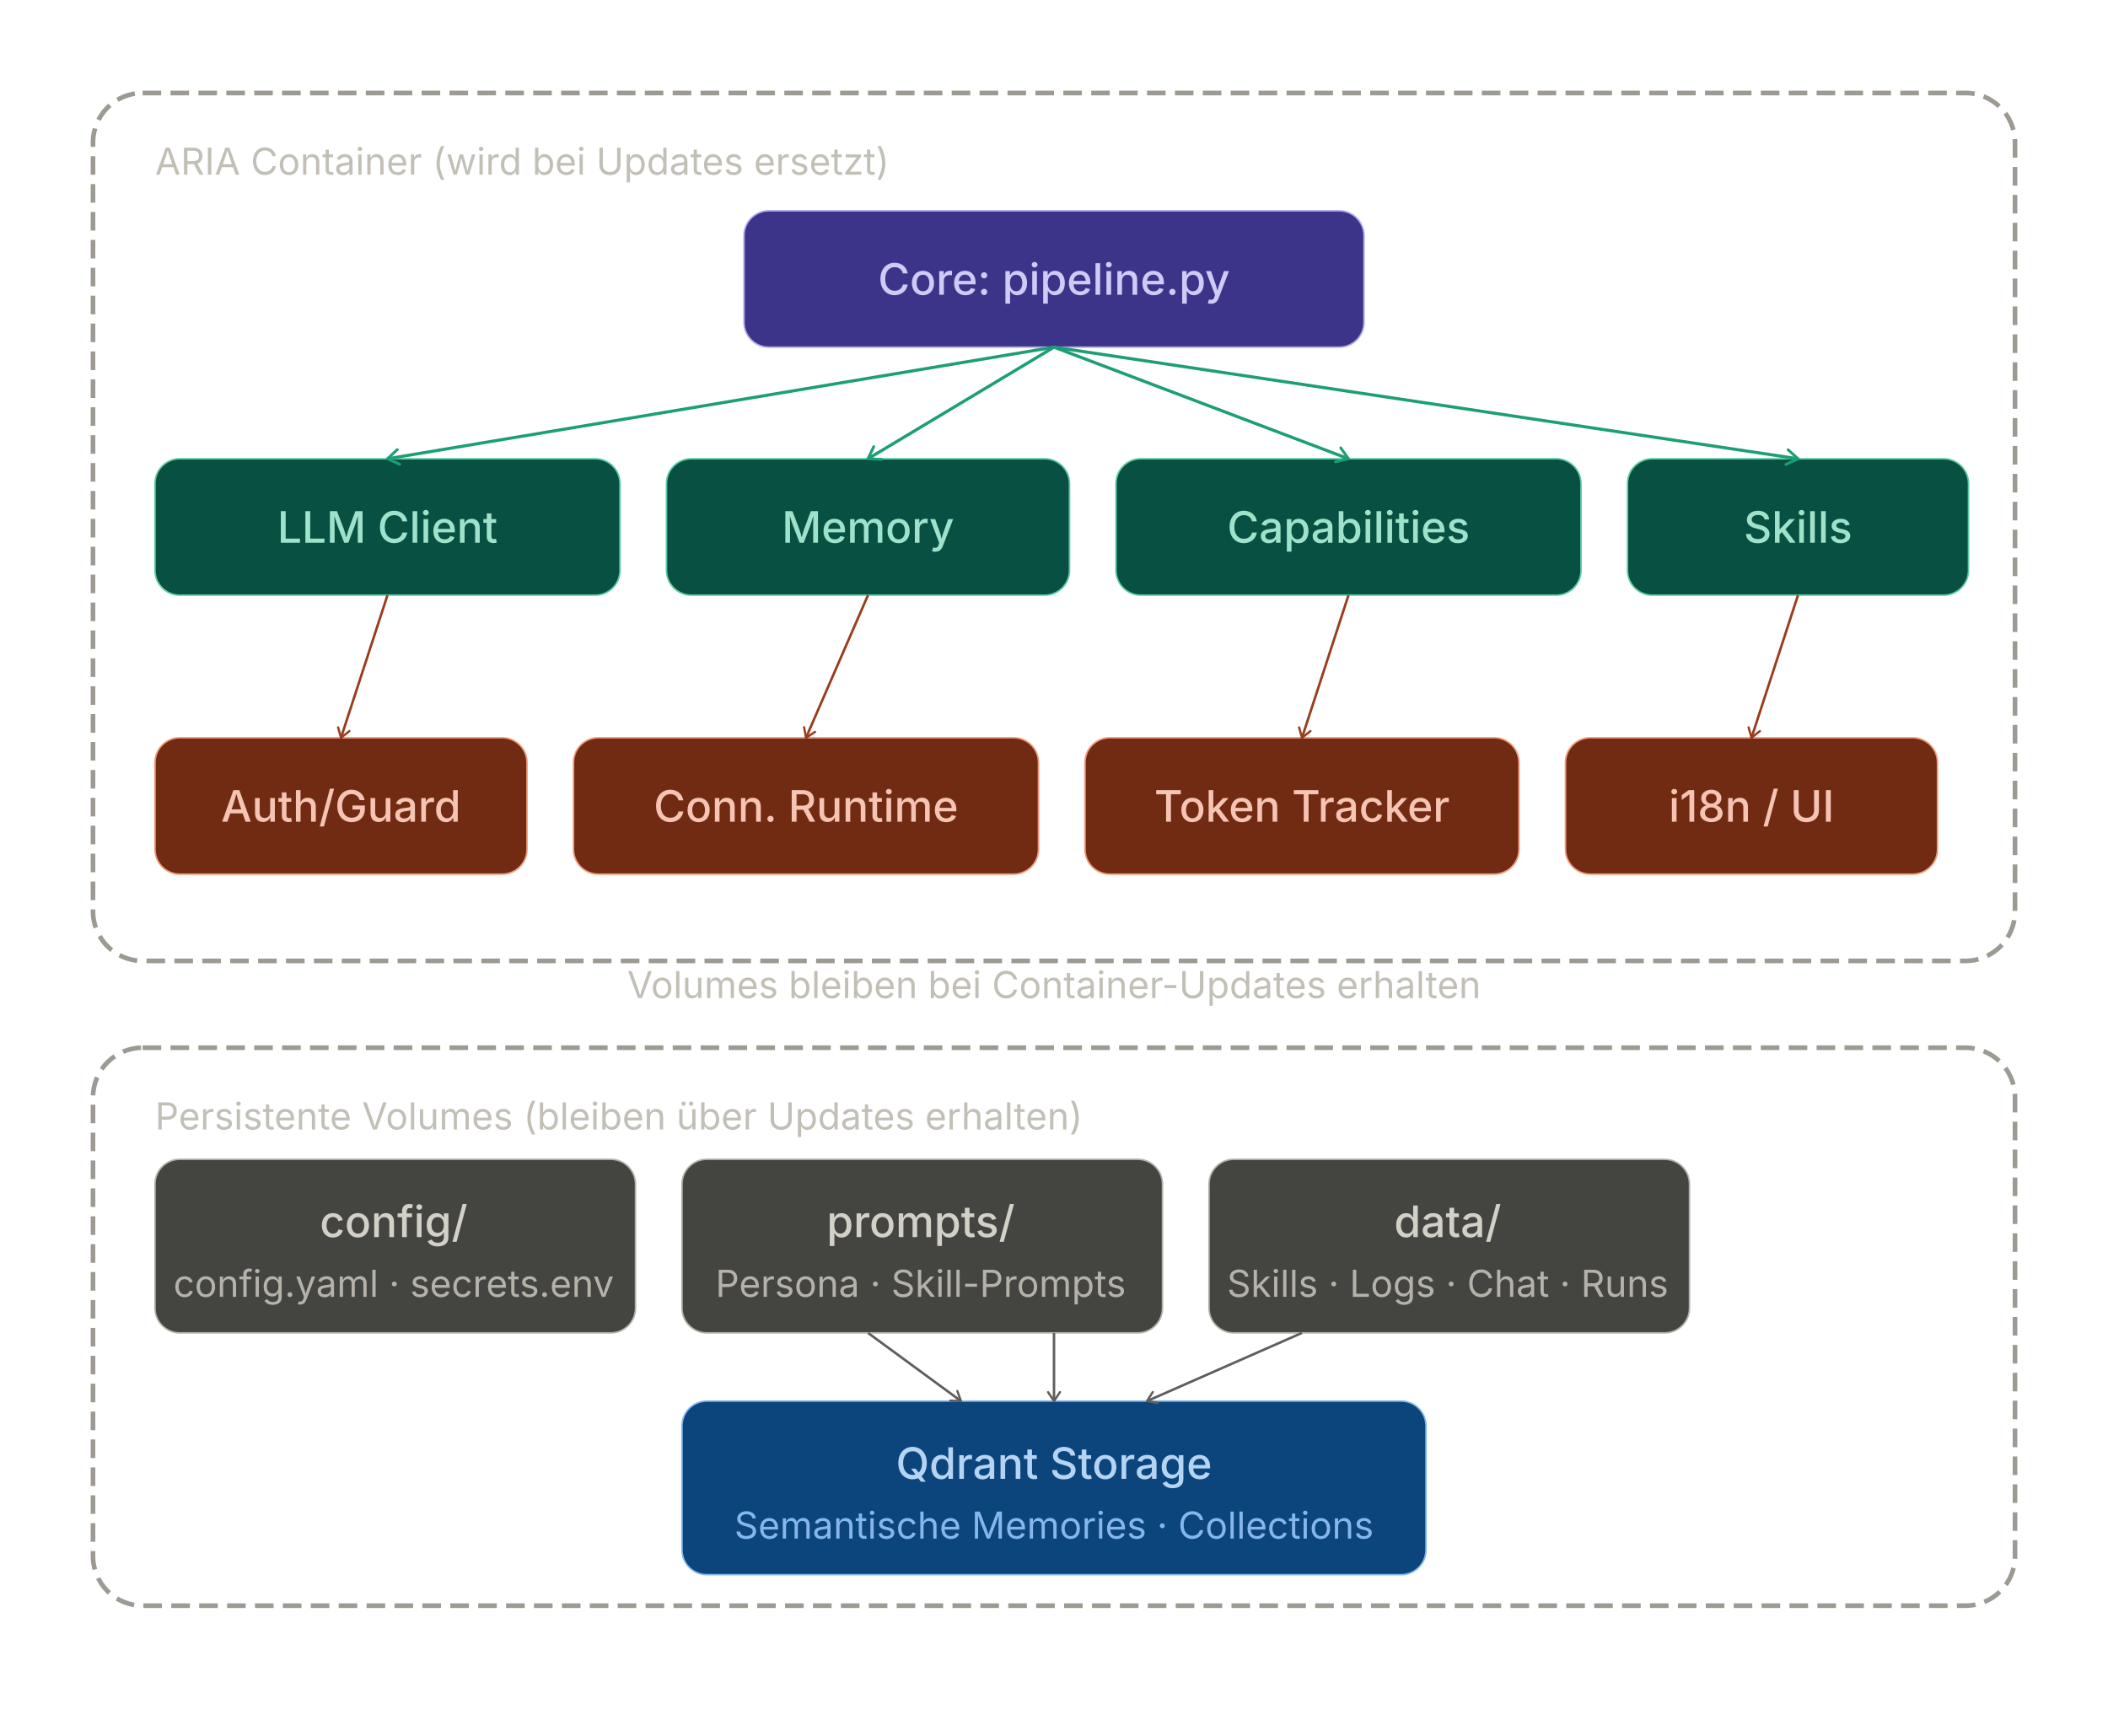
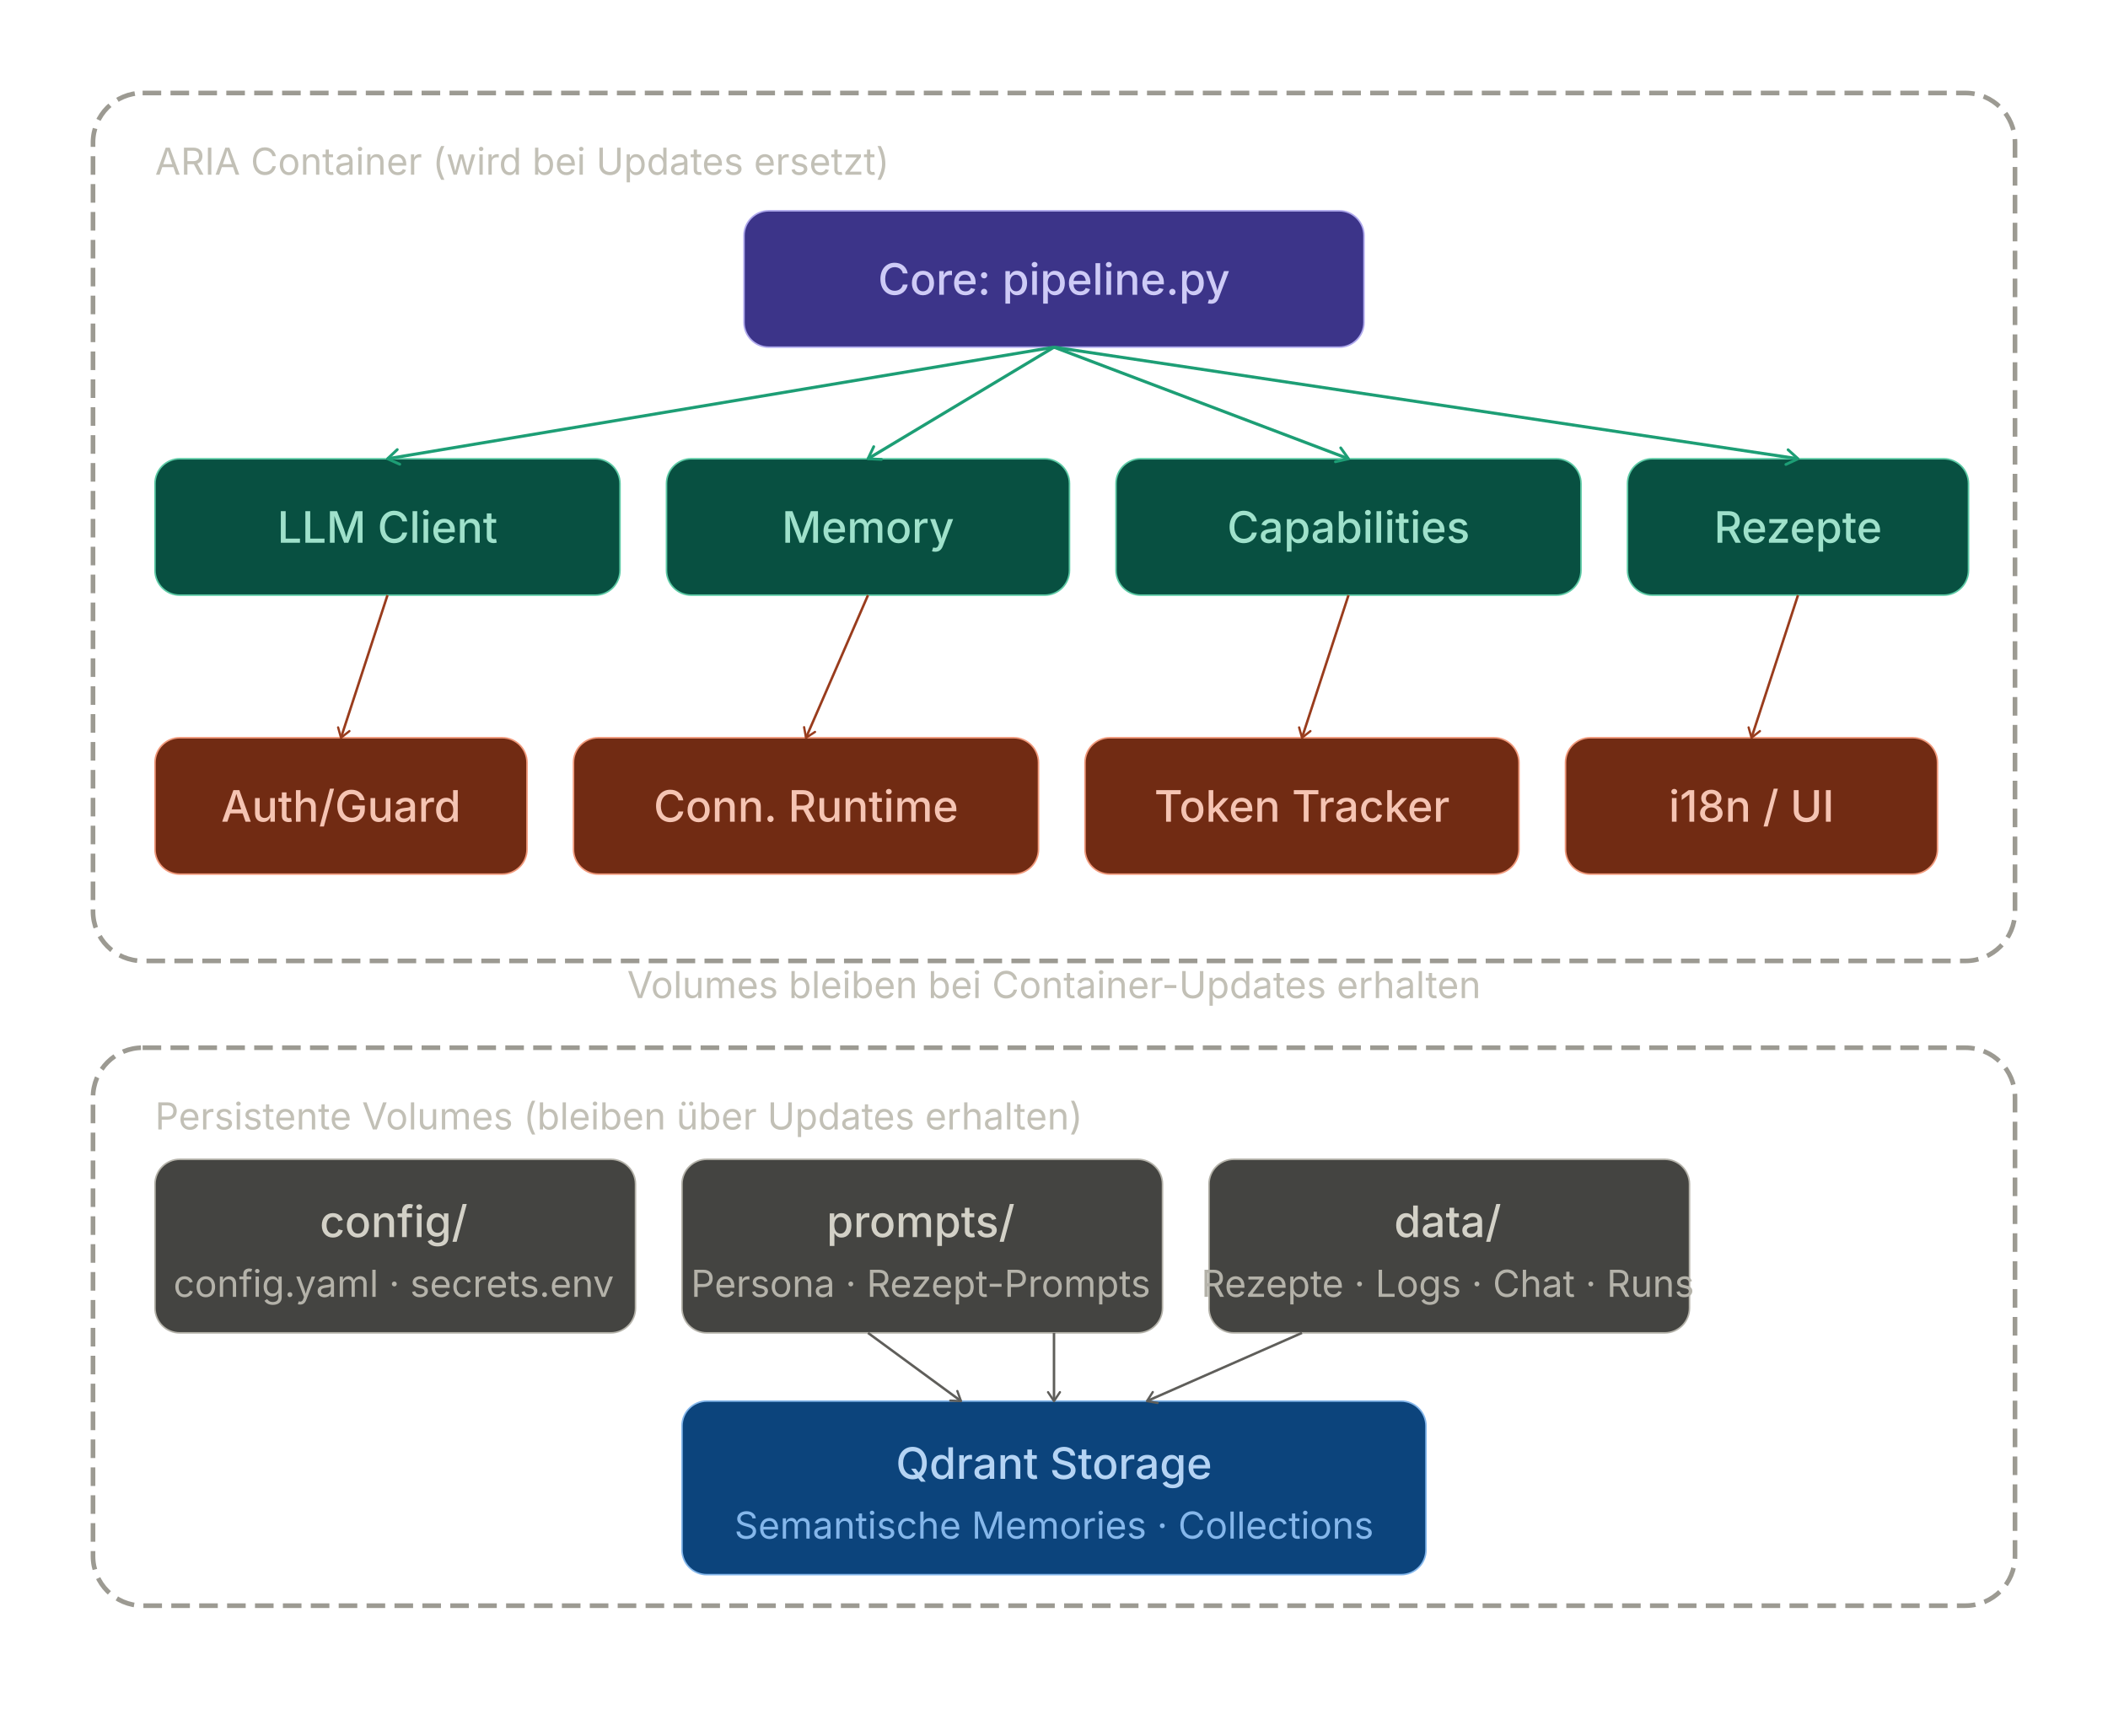
<svg xmlns="http://www.w3.org/2000/svg" width="100%" viewBox="0 0 680 560">
  <defs>
    <marker id="arrow" viewBox="0 0 10 10" refX="8" refY="5" markerWidth="6" markerHeight="6" orient="auto-start-reverse">
      <path d="M2 1L8 5L2 9" fill="none" stroke="context-stroke" stroke-width="1.5" stroke-linecap="round" stroke-linejoin="round" />
    </marker>
  </defs>
  <rect x="30" y="30" width="620" height="280" rx="16" fill="none" stroke-width="0.5" stroke-dasharray="6 3" style="fill:none;stroke:rgb(156, 154, 146);color:rgb(251, 251, 254);stroke-width:1.5px;stroke-dasharray:6px, 3px;stroke-linecap:butt;stroke-linejoin:miter;opacity:1;font-family:&quot;Anthropic Sans&quot;, -apple-system, BlinkMacSystemFont, &quot;Segoe UI&quot;, sans-serif;font-size:16px;font-weight:400;text-anchor:start;dominant-baseline:auto" />
  <text x="50" y="52" dominant-baseline="central" style="fill:rgb(194, 192, 182);stroke:none;color:rgb(251, 251, 254);stroke-width:1px;stroke-linecap:butt;stroke-linejoin:miter;opacity:1;font-family:&quot;Anthropic Sans&quot;, -apple-system, BlinkMacSystemFont, &quot;Segoe UI&quot;, sans-serif;font-size:12px;font-weight:400;text-anchor:start;dominant-baseline:central">ARIA Container (wird bei Updates ersetzt)</text>
  <g style="fill:rgb(0, 0, 0);stroke:none;color:rgb(251, 251, 254);stroke-width:1px;stroke-linecap:butt;stroke-linejoin:miter;opacity:1;font-family:&quot;Anthropic Sans&quot;, -apple-system, BlinkMacSystemFont, &quot;Segoe UI&quot;, sans-serif;font-size:16px;font-weight:400;text-anchor:start;dominant-baseline:auto">
    <rect x="240" y="68" width="200" height="44" rx="8" stroke-width="0.5" style="fill:rgb(60, 52, 137);stroke:rgb(175, 169, 236);color:rgb(251, 251, 254);stroke-width:0.5px;stroke-linecap:butt;stroke-linejoin:miter;opacity:1;font-family:&quot;Anthropic Sans&quot;, -apple-system, BlinkMacSystemFont, &quot;Segoe UI&quot;, sans-serif;font-size:16px;font-weight:400;text-anchor:start;dominant-baseline:auto" />
    <text x="340" y="90" text-anchor="middle" dominant-baseline="central" style="fill:rgb(206, 203, 246);stroke:none;color:rgb(251, 251, 254);stroke-width:1px;stroke-linecap:butt;stroke-linejoin:miter;opacity:1;font-family:&quot;Anthropic Sans&quot;, -apple-system, BlinkMacSystemFont, &quot;Segoe UI&quot;, sans-serif;font-size:14px;font-weight:500;text-anchor:middle;dominant-baseline:central">Core: pipeline.py</text>
  </g>
  <g style="fill:rgb(0, 0, 0);stroke:none;color:rgb(251, 251, 254);stroke-width:1px;stroke-linecap:butt;stroke-linejoin:miter;opacity:1;font-family:&quot;Anthropic Sans&quot;, -apple-system, BlinkMacSystemFont, &quot;Segoe UI&quot;, sans-serif;font-size:16px;font-weight:400;text-anchor:start;dominant-baseline:auto">
    <rect x="50" y="148" width="150" height="44" rx="8" stroke-width="0.5" style="fill:rgb(8, 80, 65);stroke:rgb(93, 202, 165);color:rgb(251, 251, 254);stroke-width:0.5px;stroke-linecap:butt;stroke-linejoin:miter;opacity:1;font-family:&quot;Anthropic Sans&quot;, -apple-system, BlinkMacSystemFont, &quot;Segoe UI&quot;, sans-serif;font-size:16px;font-weight:400;text-anchor:start;dominant-baseline:auto" />
    <text x="125" y="170" text-anchor="middle" dominant-baseline="central" style="fill:rgb(159, 225, 203);stroke:none;color:rgb(251, 251, 254);stroke-width:1px;stroke-linecap:butt;stroke-linejoin:miter;opacity:1;font-family:&quot;Anthropic Sans&quot;, -apple-system, BlinkMacSystemFont, &quot;Segoe UI&quot;, sans-serif;font-size:14px;font-weight:500;text-anchor:middle;dominant-baseline:central">LLM Client</text>
  </g>
  <g style="fill:rgb(0, 0, 0);stroke:none;color:rgb(251, 251, 254);stroke-width:1px;stroke-linecap:butt;stroke-linejoin:miter;opacity:1;font-family:&quot;Anthropic Sans&quot;, -apple-system, BlinkMacSystemFont, &quot;Segoe UI&quot;, sans-serif;font-size:16px;font-weight:400;text-anchor:start;dominant-baseline:auto">
    <rect x="215" y="148" width="130" height="44" rx="8" stroke-width="0.5" style="fill:rgb(8, 80, 65);stroke:rgb(93, 202, 165);color:rgb(251, 251, 254);stroke-width:0.5px;stroke-linecap:butt;stroke-linejoin:miter;opacity:1;font-family:&quot;Anthropic Sans&quot;, -apple-system, BlinkMacSystemFont, &quot;Segoe UI&quot;, sans-serif;font-size:16px;font-weight:400;text-anchor:start;dominant-baseline:auto" />
    <text x="280" y="170" text-anchor="middle" dominant-baseline="central" style="fill:rgb(159, 225, 203);stroke:none;color:rgb(251, 251, 254);stroke-width:1px;stroke-linecap:butt;stroke-linejoin:miter;opacity:1;font-family:&quot;Anthropic Sans&quot;, -apple-system, BlinkMacSystemFont, &quot;Segoe UI&quot;, sans-serif;font-size:14px;font-weight:500;text-anchor:middle;dominant-baseline:central">Memory</text>
  </g>
  <g style="fill:rgb(0, 0, 0);stroke:none;color:rgb(251, 251, 254);stroke-width:1px;stroke-linecap:butt;stroke-linejoin:miter;opacity:1;font-family:&quot;Anthropic Sans&quot;, -apple-system, BlinkMacSystemFont, &quot;Segoe UI&quot;, sans-serif;font-size:16px;font-weight:400;text-anchor:start;dominant-baseline:auto">
    <rect x="360" y="148" width="150" height="44" rx="8" stroke-width="0.5" style="fill:rgb(8, 80, 65);stroke:rgb(93, 202, 165);color:rgb(251, 251, 254);stroke-width:0.5px;stroke-linecap:butt;stroke-linejoin:miter;opacity:1;font-family:&quot;Anthropic Sans&quot;, -apple-system, BlinkMacSystemFont, &quot;Segoe UI&quot;, sans-serif;font-size:16px;font-weight:400;text-anchor:start;dominant-baseline:auto" />
    <text x="435" y="170" text-anchor="middle" dominant-baseline="central" style="fill:rgb(159, 225, 203);stroke:none;color:rgb(251, 251, 254);stroke-width:1px;stroke-linecap:butt;stroke-linejoin:miter;opacity:1;font-family:&quot;Anthropic Sans&quot;, -apple-system, BlinkMacSystemFont, &quot;Segoe UI&quot;, sans-serif;font-size:14px;font-weight:500;text-anchor:middle;dominant-baseline:central">Capabilities</text>
  </g>
  <g style="fill:rgb(0, 0, 0);stroke:none;color:rgb(251, 251, 254);stroke-width:1px;stroke-linecap:butt;stroke-linejoin:miter;opacity:1;font-family:&quot;Anthropic Sans&quot;, -apple-system, BlinkMacSystemFont, &quot;Segoe UI&quot;, sans-serif;font-size:16px;font-weight:400;text-anchor:start;dominant-baseline:auto">
    <rect x="525" y="148" width="110" height="44" rx="8" stroke-width="0.5" style="fill:rgb(8, 80, 65);stroke:rgb(93, 202, 165);color:rgb(251, 251, 254);stroke-width:0.5px;stroke-linecap:butt;stroke-linejoin:miter;opacity:1;font-family:&quot;Anthropic Sans&quot;, -apple-system, BlinkMacSystemFont, &quot;Segoe UI&quot;, sans-serif;font-size:16px;font-weight:400;text-anchor:start;dominant-baseline:auto" />
-     <text x="580" y="170" text-anchor="middle" dominant-baseline="central" style="fill:rgb(159, 225, 203);stroke:none;color:rgb(251, 251, 254);stroke-width:1px;stroke-linecap:butt;stroke-linejoin:miter;opacity:1;font-family:&quot;Anthropic Sans&quot;, -apple-system, BlinkMacSystemFont, &quot;Segoe UI&quot;, sans-serif;font-size:14px;font-weight:500;text-anchor:middle;dominant-baseline:central">Skills</text>
+     <text x="580" y="170" text-anchor="middle" dominant-baseline="central" style="fill:rgb(159, 225, 203);stroke:none;color:rgb(251, 251, 254);stroke-width:1px;stroke-linecap:butt;stroke-linejoin:miter;opacity:1;font-family:&quot;Anthropic Sans&quot;, -apple-system, BlinkMacSystemFont, &quot;Segoe UI&quot;, sans-serif;font-size:14px;font-weight:500;text-anchor:middle;dominant-baseline:central">Rezepte</text>
  </g>
  <path d="M340 112 L125 148" fill="none" stroke="#1D9E75" stroke-width="1" marker-end="url(#arrow)" style="fill:none;stroke:rgb(29, 158, 117);color:rgb(251, 251, 254);stroke-width:1px;stroke-linecap:butt;stroke-linejoin:miter;opacity:1;font-family:&quot;Anthropic Sans&quot;, -apple-system, BlinkMacSystemFont, &quot;Segoe UI&quot;, sans-serif;font-size:16px;font-weight:400;text-anchor:start;dominant-baseline:auto" />
  <path d="M340 112 L280 148" fill="none" stroke="#1D9E75" stroke-width="1" marker-end="url(#arrow)" style="fill:none;stroke:rgb(29, 158, 117);color:rgb(251, 251, 254);stroke-width:1px;stroke-linecap:butt;stroke-linejoin:miter;opacity:1;font-family:&quot;Anthropic Sans&quot;, -apple-system, BlinkMacSystemFont, &quot;Segoe UI&quot;, sans-serif;font-size:16px;font-weight:400;text-anchor:start;dominant-baseline:auto" />
  <path d="M340 112 L435 148" fill="none" stroke="#1D9E75" stroke-width="1" marker-end="url(#arrow)" style="fill:none;stroke:rgb(29, 158, 117);color:rgb(251, 251, 254);stroke-width:1px;stroke-linecap:butt;stroke-linejoin:miter;opacity:1;font-family:&quot;Anthropic Sans&quot;, -apple-system, BlinkMacSystemFont, &quot;Segoe UI&quot;, sans-serif;font-size:16px;font-weight:400;text-anchor:start;dominant-baseline:auto" />
  <path d="M340 112 L580 148" fill="none" stroke="#1D9E75" stroke-width="1" marker-end="url(#arrow)" style="fill:none;stroke:rgb(29, 158, 117);color:rgb(251, 251, 254);stroke-width:1px;stroke-linecap:butt;stroke-linejoin:miter;opacity:1;font-family:&quot;Anthropic Sans&quot;, -apple-system, BlinkMacSystemFont, &quot;Segoe UI&quot;, sans-serif;font-size:16px;font-weight:400;text-anchor:start;dominant-baseline:auto" />
  <g style="fill:rgb(0, 0, 0);stroke:none;color:rgb(251, 251, 254);stroke-width:1px;stroke-linecap:butt;stroke-linejoin:miter;opacity:1;font-family:&quot;Anthropic Sans&quot;, -apple-system, BlinkMacSystemFont, &quot;Segoe UI&quot;, sans-serif;font-size:16px;font-weight:400;text-anchor:start;dominant-baseline:auto">
    <rect x="50" y="238" width="120" height="44" rx="8" stroke-width="0.5" style="fill:rgb(113, 43, 19);stroke:rgb(240, 153, 123);color:rgb(251, 251, 254);stroke-width:0.5px;stroke-linecap:butt;stroke-linejoin:miter;opacity:1;font-family:&quot;Anthropic Sans&quot;, -apple-system, BlinkMacSystemFont, &quot;Segoe UI&quot;, sans-serif;font-size:16px;font-weight:400;text-anchor:start;dominant-baseline:auto" />
    <text x="110" y="260" text-anchor="middle" dominant-baseline="central" style="fill:rgb(245, 196, 179);stroke:none;color:rgb(251, 251, 254);stroke-width:1px;stroke-linecap:butt;stroke-linejoin:miter;opacity:1;font-family:&quot;Anthropic Sans&quot;, -apple-system, BlinkMacSystemFont, &quot;Segoe UI&quot;, sans-serif;font-size:14px;font-weight:500;text-anchor:middle;dominant-baseline:central">Auth/Guard</text>
  </g>
  <g style="fill:rgb(0, 0, 0);stroke:none;color:rgb(251, 251, 254);stroke-width:1px;stroke-linecap:butt;stroke-linejoin:miter;opacity:1;font-family:&quot;Anthropic Sans&quot;, -apple-system, BlinkMacSystemFont, &quot;Segoe UI&quot;, sans-serif;font-size:16px;font-weight:400;text-anchor:start;dominant-baseline:auto">
    <rect x="185" y="238" width="150" height="44" rx="8" stroke-width="0.5" style="fill:rgb(113, 43, 19);stroke:rgb(240, 153, 123);color:rgb(251, 251, 254);stroke-width:0.5px;stroke-linecap:butt;stroke-linejoin:miter;opacity:1;font-family:&quot;Anthropic Sans&quot;, -apple-system, BlinkMacSystemFont, &quot;Segoe UI&quot;, sans-serif;font-size:16px;font-weight:400;text-anchor:start;dominant-baseline:auto" />
    <text x="260" y="260" text-anchor="middle" dominant-baseline="central" style="fill:rgb(245, 196, 179);stroke:none;color:rgb(251, 251, 254);stroke-width:1px;stroke-linecap:butt;stroke-linejoin:miter;opacity:1;font-family:&quot;Anthropic Sans&quot;, -apple-system, BlinkMacSystemFont, &quot;Segoe UI&quot;, sans-serif;font-size:14px;font-weight:500;text-anchor:middle;dominant-baseline:central">Conn. Runtime</text>
  </g>
  <g style="fill:rgb(0, 0, 0);stroke:none;color:rgb(251, 251, 254);stroke-width:1px;stroke-linecap:butt;stroke-linejoin:miter;opacity:1;font-family:&quot;Anthropic Sans&quot;, -apple-system, BlinkMacSystemFont, &quot;Segoe UI&quot;, sans-serif;font-size:16px;font-weight:400;text-anchor:start;dominant-baseline:auto">
    <rect x="350" y="238" width="140" height="44" rx="8" stroke-width="0.5" style="fill:rgb(113, 43, 19);stroke:rgb(240, 153, 123);color:rgb(251, 251, 254);stroke-width:0.5px;stroke-linecap:butt;stroke-linejoin:miter;opacity:1;font-family:&quot;Anthropic Sans&quot;, -apple-system, BlinkMacSystemFont, &quot;Segoe UI&quot;, sans-serif;font-size:16px;font-weight:400;text-anchor:start;dominant-baseline:auto" />
    <text x="420" y="260" text-anchor="middle" dominant-baseline="central" style="fill:rgb(245, 196, 179);stroke:none;color:rgb(251, 251, 254);stroke-width:1px;stroke-linecap:butt;stroke-linejoin:miter;opacity:1;font-family:&quot;Anthropic Sans&quot;, -apple-system, BlinkMacSystemFont, &quot;Segoe UI&quot;, sans-serif;font-size:14px;font-weight:500;text-anchor:middle;dominant-baseline:central">Token Tracker</text>
  </g>
  <g style="fill:rgb(0, 0, 0);stroke:none;color:rgb(251, 251, 254);stroke-width:1px;stroke-linecap:butt;stroke-linejoin:miter;opacity:1;font-family:&quot;Anthropic Sans&quot;, -apple-system, BlinkMacSystemFont, &quot;Segoe UI&quot;, sans-serif;font-size:16px;font-weight:400;text-anchor:start;dominant-baseline:auto">
    <rect x="505" y="238" width="120" height="44" rx="8" stroke-width="0.5" style="fill:rgb(113, 43, 19);stroke:rgb(240, 153, 123);color:rgb(251, 251, 254);stroke-width:0.5px;stroke-linecap:butt;stroke-linejoin:miter;opacity:1;font-family:&quot;Anthropic Sans&quot;, -apple-system, BlinkMacSystemFont, &quot;Segoe UI&quot;, sans-serif;font-size:16px;font-weight:400;text-anchor:start;dominant-baseline:auto" />
    <text x="565" y="260" text-anchor="middle" dominant-baseline="central" style="fill:rgb(245, 196, 179);stroke:none;color:rgb(251, 251, 254);stroke-width:1px;stroke-linecap:butt;stroke-linejoin:miter;opacity:1;font-family:&quot;Anthropic Sans&quot;, -apple-system, BlinkMacSystemFont, &quot;Segoe UI&quot;, sans-serif;font-size:14px;font-weight:500;text-anchor:middle;dominant-baseline:central">i18n / UI</text>
  </g>
  <path d="M125 192 L110 238" fill="none" stroke="#993C1D" stroke-width="0.8" marker-end="url(#arrow)" style="fill:none;stroke:rgb(153, 60, 29);color:rgb(251, 251, 254);stroke-width:0.8px;stroke-linecap:butt;stroke-linejoin:miter;opacity:1;font-family:&quot;Anthropic Sans&quot;, -apple-system, BlinkMacSystemFont, &quot;Segoe UI&quot;, sans-serif;font-size:16px;font-weight:400;text-anchor:start;dominant-baseline:auto" />
  <path d="M280 192 L260 238" fill="none" stroke="#993C1D" stroke-width="0.8" marker-end="url(#arrow)" style="fill:none;stroke:rgb(153, 60, 29);color:rgb(251, 251, 254);stroke-width:0.8px;stroke-linecap:butt;stroke-linejoin:miter;opacity:1;font-family:&quot;Anthropic Sans&quot;, -apple-system, BlinkMacSystemFont, &quot;Segoe UI&quot;, sans-serif;font-size:16px;font-weight:400;text-anchor:start;dominant-baseline:auto" />
  <path d="M435 192 L420 238" fill="none" stroke="#993C1D" stroke-width="0.8" marker-end="url(#arrow)" style="fill:none;stroke:rgb(153, 60, 29);color:rgb(251, 251, 254);stroke-width:0.8px;stroke-linecap:butt;stroke-linejoin:miter;opacity:1;font-family:&quot;Anthropic Sans&quot;, -apple-system, BlinkMacSystemFont, &quot;Segoe UI&quot;, sans-serif;font-size:16px;font-weight:400;text-anchor:start;dominant-baseline:auto" />
  <path d="M580 192 L565 238" fill="none" stroke="#993C1D" stroke-width="0.8" marker-end="url(#arrow)" style="fill:none;stroke:rgb(153, 60, 29);color:rgb(251, 251, 254);stroke-width:0.8px;stroke-linecap:butt;stroke-linejoin:miter;opacity:1;font-family:&quot;Anthropic Sans&quot;, -apple-system, BlinkMacSystemFont, &quot;Segoe UI&quot;, sans-serif;font-size:16px;font-weight:400;text-anchor:start;dominant-baseline:auto" />
  <text x="340" y="322" text-anchor="middle" style="fill:rgb(194, 192, 182);stroke:none;color:rgb(251, 251, 254);stroke-width:1px;stroke-linecap:butt;stroke-linejoin:miter;opacity:1;font-family:&quot;Anthropic Sans&quot;, -apple-system, BlinkMacSystemFont, &quot;Segoe UI&quot;, sans-serif;font-size:12px;font-weight:400;text-anchor:middle;dominant-baseline:auto">Volumes bleiben bei Container-Updates erhalten</text>
  <rect x="30" y="338" width="620" height="180" rx="16" fill="none" stroke-width="0.5" stroke-dasharray="6 3" style="fill:none;stroke:rgb(156, 154, 146);color:rgb(251, 251, 254);stroke-width:1.5px;stroke-dasharray:6px, 3px;stroke-linecap:butt;stroke-linejoin:miter;opacity:1;font-family:&quot;Anthropic Sans&quot;, -apple-system, BlinkMacSystemFont, &quot;Segoe UI&quot;, sans-serif;font-size:16px;font-weight:400;text-anchor:start;dominant-baseline:auto" />
  <text x="50" y="360" dominant-baseline="central" style="fill:rgb(194, 192, 182);stroke:none;color:rgb(251, 251, 254);stroke-width:1px;stroke-linecap:butt;stroke-linejoin:miter;opacity:1;font-family:&quot;Anthropic Sans&quot;, -apple-system, BlinkMacSystemFont, &quot;Segoe UI&quot;, sans-serif;font-size:12px;font-weight:400;text-anchor:start;dominant-baseline:central">Persistente Volumes (bleiben über Updates erhalten)</text>
  <g style="fill:rgb(0, 0, 0);stroke:none;color:rgb(251, 251, 254);stroke-width:1px;stroke-linecap:butt;stroke-linejoin:miter;opacity:1;font-family:&quot;Anthropic Sans&quot;, -apple-system, BlinkMacSystemFont, &quot;Segoe UI&quot;, sans-serif;font-size:16px;font-weight:400;text-anchor:start;dominant-baseline:auto">
    <rect x="50" y="374" width="155" height="56" rx="8" stroke-width="0.5" style="fill:rgb(68, 68, 65);stroke:rgb(180, 178, 169);color:rgb(251, 251, 254);stroke-width:0.5px;stroke-linecap:butt;stroke-linejoin:miter;opacity:1;font-family:&quot;Anthropic Sans&quot;, -apple-system, BlinkMacSystemFont, &quot;Segoe UI&quot;, sans-serif;font-size:16px;font-weight:400;text-anchor:start;dominant-baseline:auto" />
    <text x="127" y="394" text-anchor="middle" dominant-baseline="central" style="fill:rgb(211, 209, 199);stroke:none;color:rgb(251, 251, 254);stroke-width:1px;stroke-linecap:butt;stroke-linejoin:miter;opacity:1;font-family:&quot;Anthropic Sans&quot;, -apple-system, BlinkMacSystemFont, &quot;Segoe UI&quot;, sans-serif;font-size:14px;font-weight:500;text-anchor:middle;dominant-baseline:central">config/</text>
    <text x="127" y="414" text-anchor="middle" dominant-baseline="central" style="fill:rgb(180, 178, 169);stroke:none;color:rgb(251, 251, 254);stroke-width:1px;stroke-linecap:butt;stroke-linejoin:miter;opacity:1;font-family:&quot;Anthropic Sans&quot;, -apple-system, BlinkMacSystemFont, &quot;Segoe UI&quot;, sans-serif;font-size:12px;font-weight:400;text-anchor:middle;dominant-baseline:central">config.yaml · secrets.env</text>
  </g>
  <g style="fill:rgb(0, 0, 0);stroke:none;color:rgb(251, 251, 254);stroke-width:1px;stroke-linecap:butt;stroke-linejoin:miter;opacity:1;font-family:&quot;Anthropic Sans&quot;, -apple-system, BlinkMacSystemFont, &quot;Segoe UI&quot;, sans-serif;font-size:16px;font-weight:400;text-anchor:start;dominant-baseline:auto">
    <rect x="220" y="374" width="155" height="56" rx="8" stroke-width="0.5" style="fill:rgb(68, 68, 65);stroke:rgb(180, 178, 169);color:rgb(251, 251, 254);stroke-width:0.5px;stroke-linecap:butt;stroke-linejoin:miter;opacity:1;font-family:&quot;Anthropic Sans&quot;, -apple-system, BlinkMacSystemFont, &quot;Segoe UI&quot;, sans-serif;font-size:16px;font-weight:400;text-anchor:start;dominant-baseline:auto" />
    <text x="297" y="394" text-anchor="middle" dominant-baseline="central" style="fill:rgb(211, 209, 199);stroke:none;color:rgb(251, 251, 254);stroke-width:1px;stroke-linecap:butt;stroke-linejoin:miter;opacity:1;font-family:&quot;Anthropic Sans&quot;, -apple-system, BlinkMacSystemFont, &quot;Segoe UI&quot;, sans-serif;font-size:14px;font-weight:500;text-anchor:middle;dominant-baseline:central">prompts/</text>
-     <text x="297" y="414" text-anchor="middle" dominant-baseline="central" style="fill:rgb(180, 178, 169);stroke:none;color:rgb(251, 251, 254);stroke-width:1px;stroke-linecap:butt;stroke-linejoin:miter;opacity:1;font-family:&quot;Anthropic Sans&quot;, -apple-system, BlinkMacSystemFont, &quot;Segoe UI&quot;, sans-serif;font-size:12px;font-weight:400;text-anchor:middle;dominant-baseline:central">Persona · Skill-Prompts</text>
+     <text x="297" y="414" text-anchor="middle" dominant-baseline="central" style="fill:rgb(180, 178, 169);stroke:none;color:rgb(251, 251, 254);stroke-width:1px;stroke-linecap:butt;stroke-linejoin:miter;opacity:1;font-family:&quot;Anthropic Sans&quot;, -apple-system, BlinkMacSystemFont, &quot;Segoe UI&quot;, sans-serif;font-size:12px;font-weight:400;text-anchor:middle;dominant-baseline:central">Persona · Rezept-Prompts</text>
  </g>
  <g style="fill:rgb(0, 0, 0);stroke:none;color:rgb(251, 251, 254);stroke-width:1px;stroke-linecap:butt;stroke-linejoin:miter;opacity:1;font-family:&quot;Anthropic Sans&quot;, -apple-system, BlinkMacSystemFont, &quot;Segoe UI&quot;, sans-serif;font-size:16px;font-weight:400;text-anchor:start;dominant-baseline:auto">
    <rect x="390" y="374" width="155" height="56" rx="8" stroke-width="0.5" style="fill:rgb(68, 68, 65);stroke:rgb(180, 178, 169);color:rgb(251, 251, 254);stroke-width:0.5px;stroke-linecap:butt;stroke-linejoin:miter;opacity:1;font-family:&quot;Anthropic Sans&quot;, -apple-system, BlinkMacSystemFont, &quot;Segoe UI&quot;, sans-serif;font-size:16px;font-weight:400;text-anchor:start;dominant-baseline:auto" />
    <text x="467" y="394" text-anchor="middle" dominant-baseline="central" style="fill:rgb(211, 209, 199);stroke:none;color:rgb(251, 251, 254);stroke-width:1px;stroke-linecap:butt;stroke-linejoin:miter;opacity:1;font-family:&quot;Anthropic Sans&quot;, -apple-system, BlinkMacSystemFont, &quot;Segoe UI&quot;, sans-serif;font-size:14px;font-weight:500;text-anchor:middle;dominant-baseline:central">data/</text>
-     <text x="467" y="414" text-anchor="middle" dominant-baseline="central" style="fill:rgb(180, 178, 169);stroke:none;color:rgb(251, 251, 254);stroke-width:1px;stroke-linecap:butt;stroke-linejoin:miter;opacity:1;font-family:&quot;Anthropic Sans&quot;, -apple-system, BlinkMacSystemFont, &quot;Segoe UI&quot;, sans-serif;font-size:12px;font-weight:400;text-anchor:middle;dominant-baseline:central">Skills · Logs · Chat · Runs</text>
+     <text x="467" y="414" text-anchor="middle" dominant-baseline="central" style="fill:rgb(180, 178, 169);stroke:none;color:rgb(251, 251, 254);stroke-width:1px;stroke-linecap:butt;stroke-linejoin:miter;opacity:1;font-family:&quot;Anthropic Sans&quot;, -apple-system, BlinkMacSystemFont, &quot;Segoe UI&quot;, sans-serif;font-size:12px;font-weight:400;text-anchor:middle;dominant-baseline:central">Rezepte · Logs · Chat · Runs</text>
  </g>
  <g style="fill:rgb(0, 0, 0);stroke:none;color:rgb(251, 251, 254);stroke-width:1px;stroke-linecap:butt;stroke-linejoin:miter;opacity:1;font-family:&quot;Anthropic Sans&quot;, -apple-system, BlinkMacSystemFont, &quot;Segoe UI&quot;, sans-serif;font-size:16px;font-weight:400;text-anchor:start;dominant-baseline:auto">
    <rect x="220" y="452" width="240" height="56" rx="8" stroke-width="0.5" style="fill:rgb(12, 68, 124);stroke:rgb(133, 183, 235);color:rgb(251, 251, 254);stroke-width:0.5px;stroke-linecap:butt;stroke-linejoin:miter;opacity:1;font-family:&quot;Anthropic Sans&quot;, -apple-system, BlinkMacSystemFont, &quot;Segoe UI&quot;, sans-serif;font-size:16px;font-weight:400;text-anchor:start;dominant-baseline:auto" />
    <text x="340" y="472" text-anchor="middle" dominant-baseline="central" style="fill:rgb(181, 212, 244);stroke:none;color:rgb(251, 251, 254);stroke-width:1px;stroke-linecap:butt;stroke-linejoin:miter;opacity:1;font-family:&quot;Anthropic Sans&quot;, -apple-system, BlinkMacSystemFont, &quot;Segoe UI&quot;, sans-serif;font-size:14px;font-weight:500;text-anchor:middle;dominant-baseline:central">Qdrant Storage</text>
    <text x="340" y="492" text-anchor="middle" dominant-baseline="central" style="fill:rgb(133, 183, 235);stroke:none;color:rgb(251, 251, 254);stroke-width:1px;stroke-linecap:butt;stroke-linejoin:miter;opacity:1;font-family:&quot;Anthropic Sans&quot;, -apple-system, BlinkMacSystemFont, &quot;Segoe UI&quot;, sans-serif;font-size:12px;font-weight:400;text-anchor:middle;dominant-baseline:central">Semantische Memories · Collections</text>
  </g>
  <path d="M280 430 L310 452" fill="none" stroke="#5F5E5A" stroke-width="0.8" marker-end="url(#arrow)" style="fill:none;stroke:rgb(95, 94, 90);color:rgb(251, 251, 254);stroke-width:0.8px;stroke-linecap:butt;stroke-linejoin:miter;opacity:1;font-family:&quot;Anthropic Sans&quot;, -apple-system, BlinkMacSystemFont, &quot;Segoe UI&quot;, sans-serif;font-size:16px;font-weight:400;text-anchor:start;dominant-baseline:auto" />
  <path d="M340 430 L340 452" fill="none" stroke="#5F5E5A" stroke-width="0.8" marker-end="url(#arrow)" style="fill:none;stroke:rgb(95, 94, 90);color:rgb(251, 251, 254);stroke-width:0.8px;stroke-linecap:butt;stroke-linejoin:miter;opacity:1;font-family:&quot;Anthropic Sans&quot;, -apple-system, BlinkMacSystemFont, &quot;Segoe UI&quot;, sans-serif;font-size:16px;font-weight:400;text-anchor:start;dominant-baseline:auto" />
  <path d="M420 430 L370 452" fill="none" stroke="#5F5E5A" stroke-width="0.8" marker-end="url(#arrow)" style="fill:none;stroke:rgb(95, 94, 90);color:rgb(251, 251, 254);stroke-width:0.8px;stroke-linecap:butt;stroke-linejoin:miter;opacity:1;font-family:&quot;Anthropic Sans&quot;, -apple-system, BlinkMacSystemFont, &quot;Segoe UI&quot;, sans-serif;font-size:16px;font-weight:400;text-anchor:start;dominant-baseline:auto" />
</svg>
